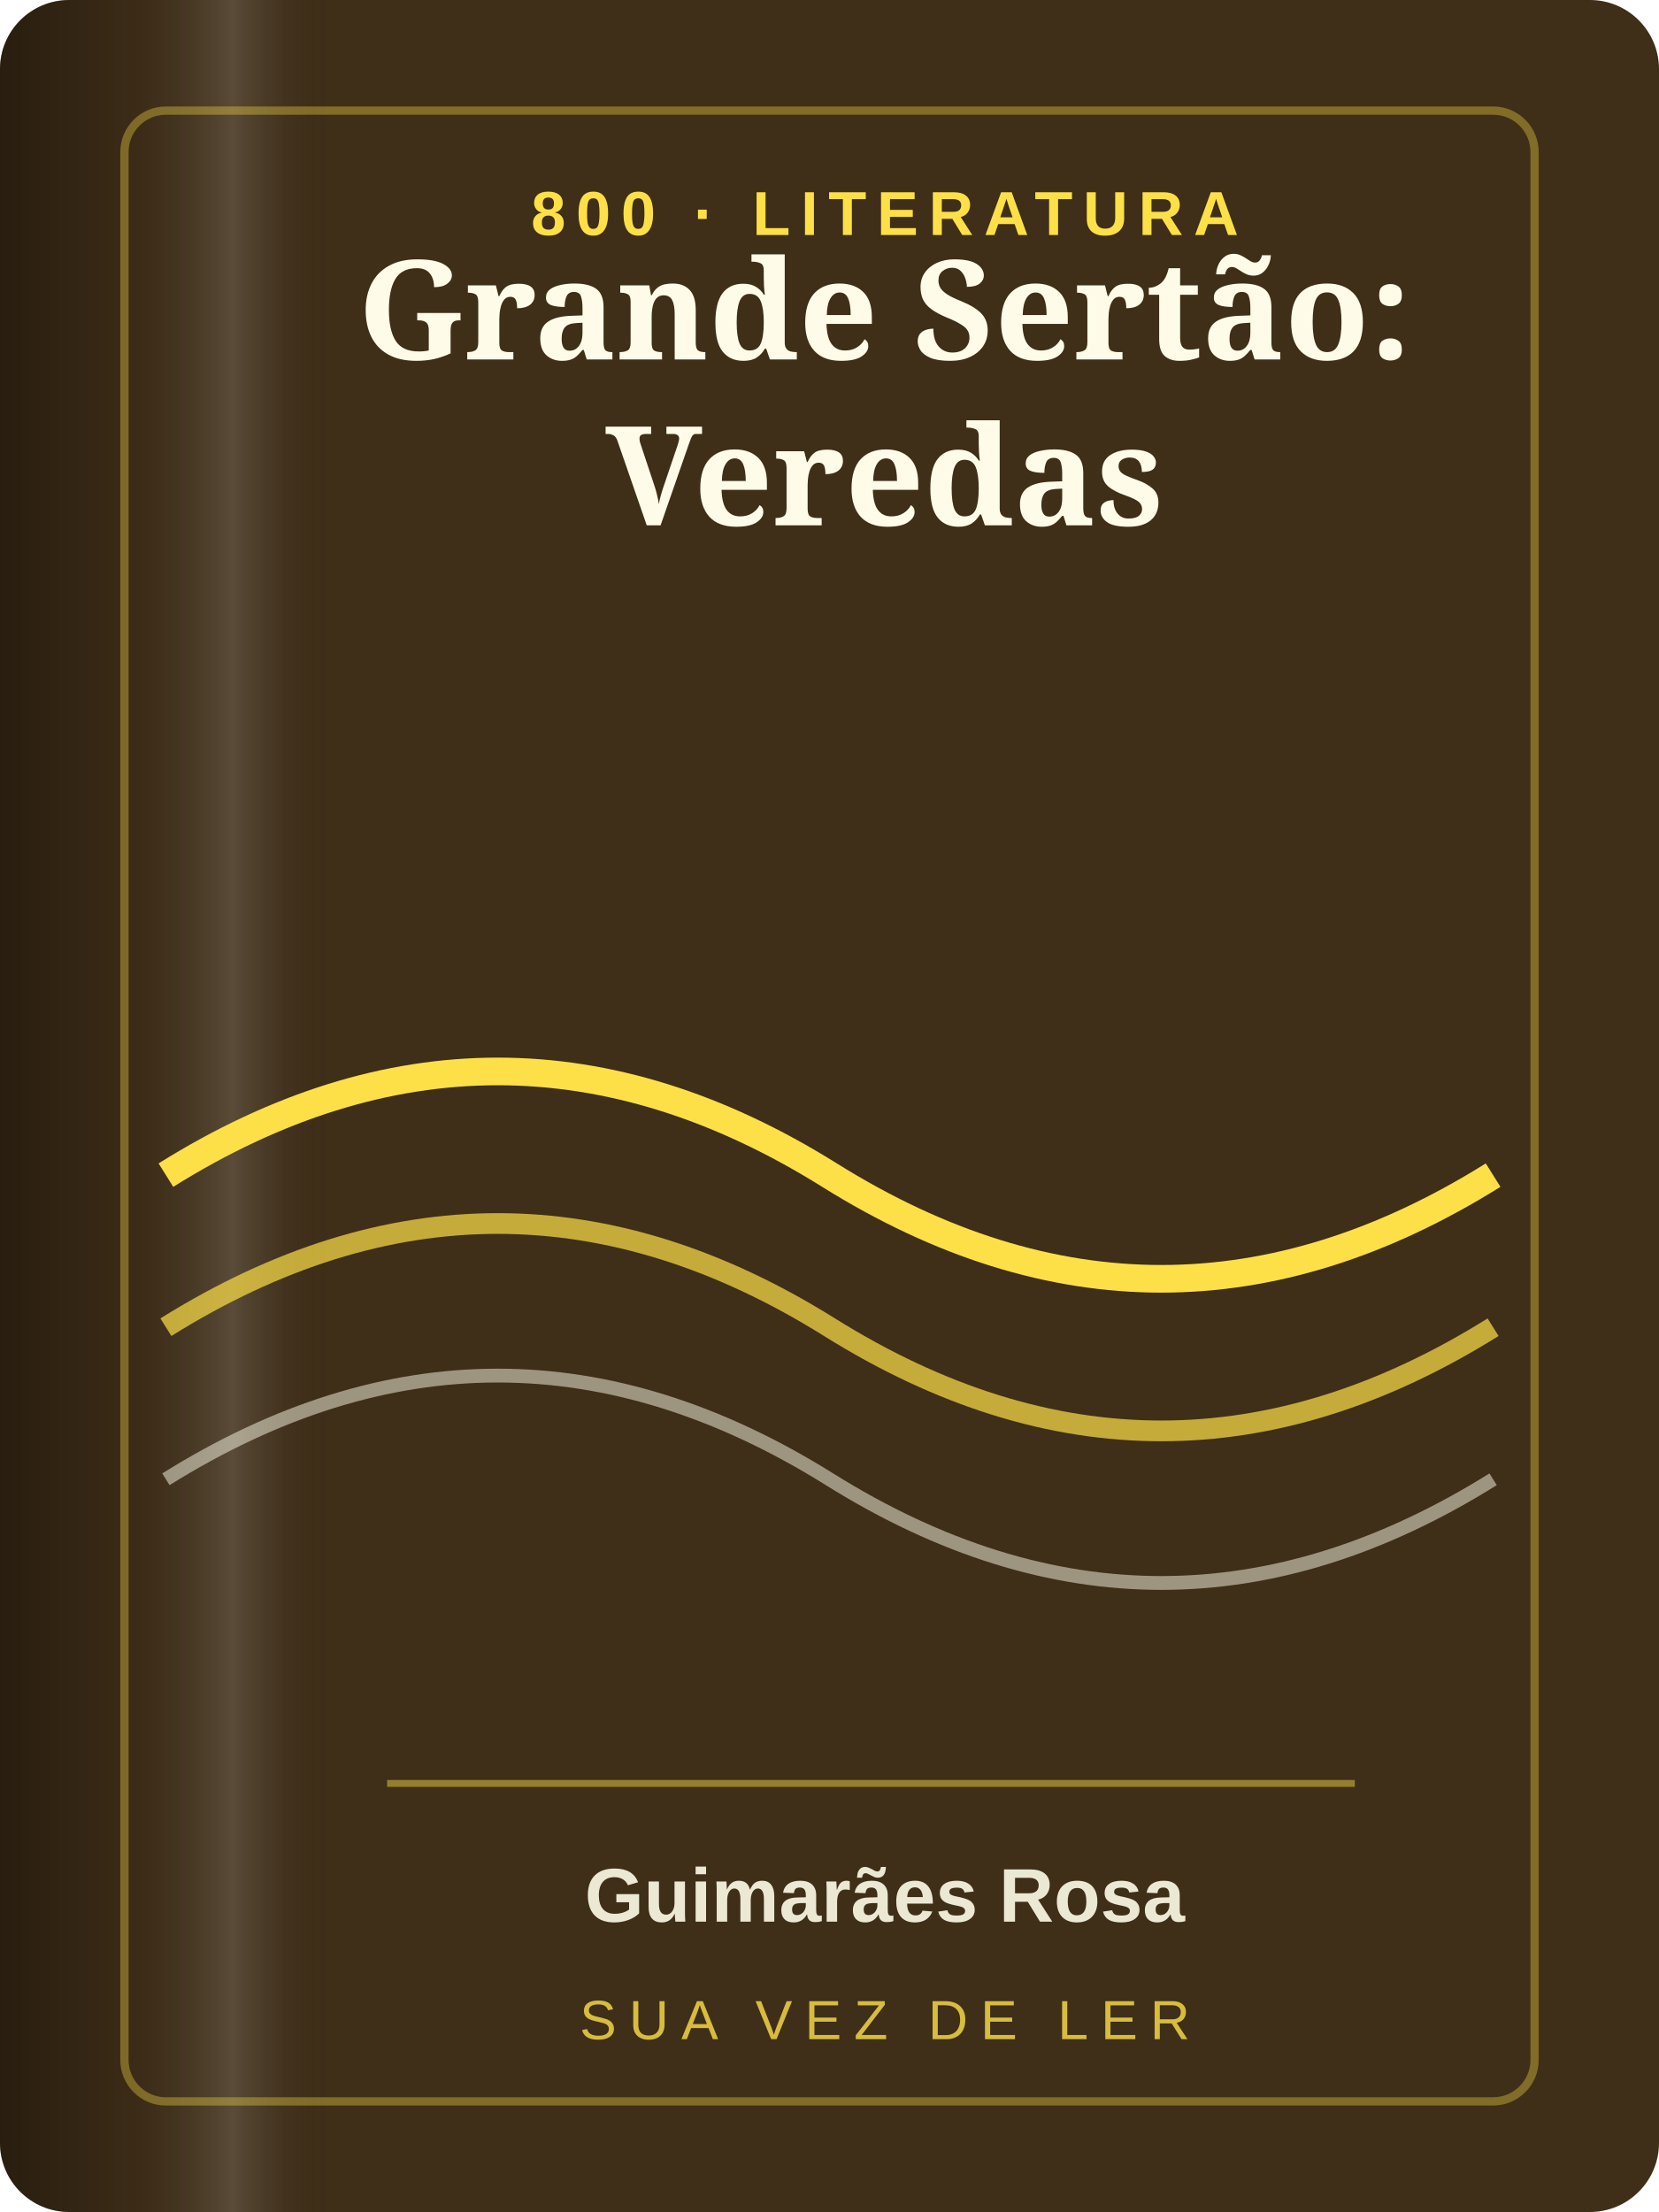
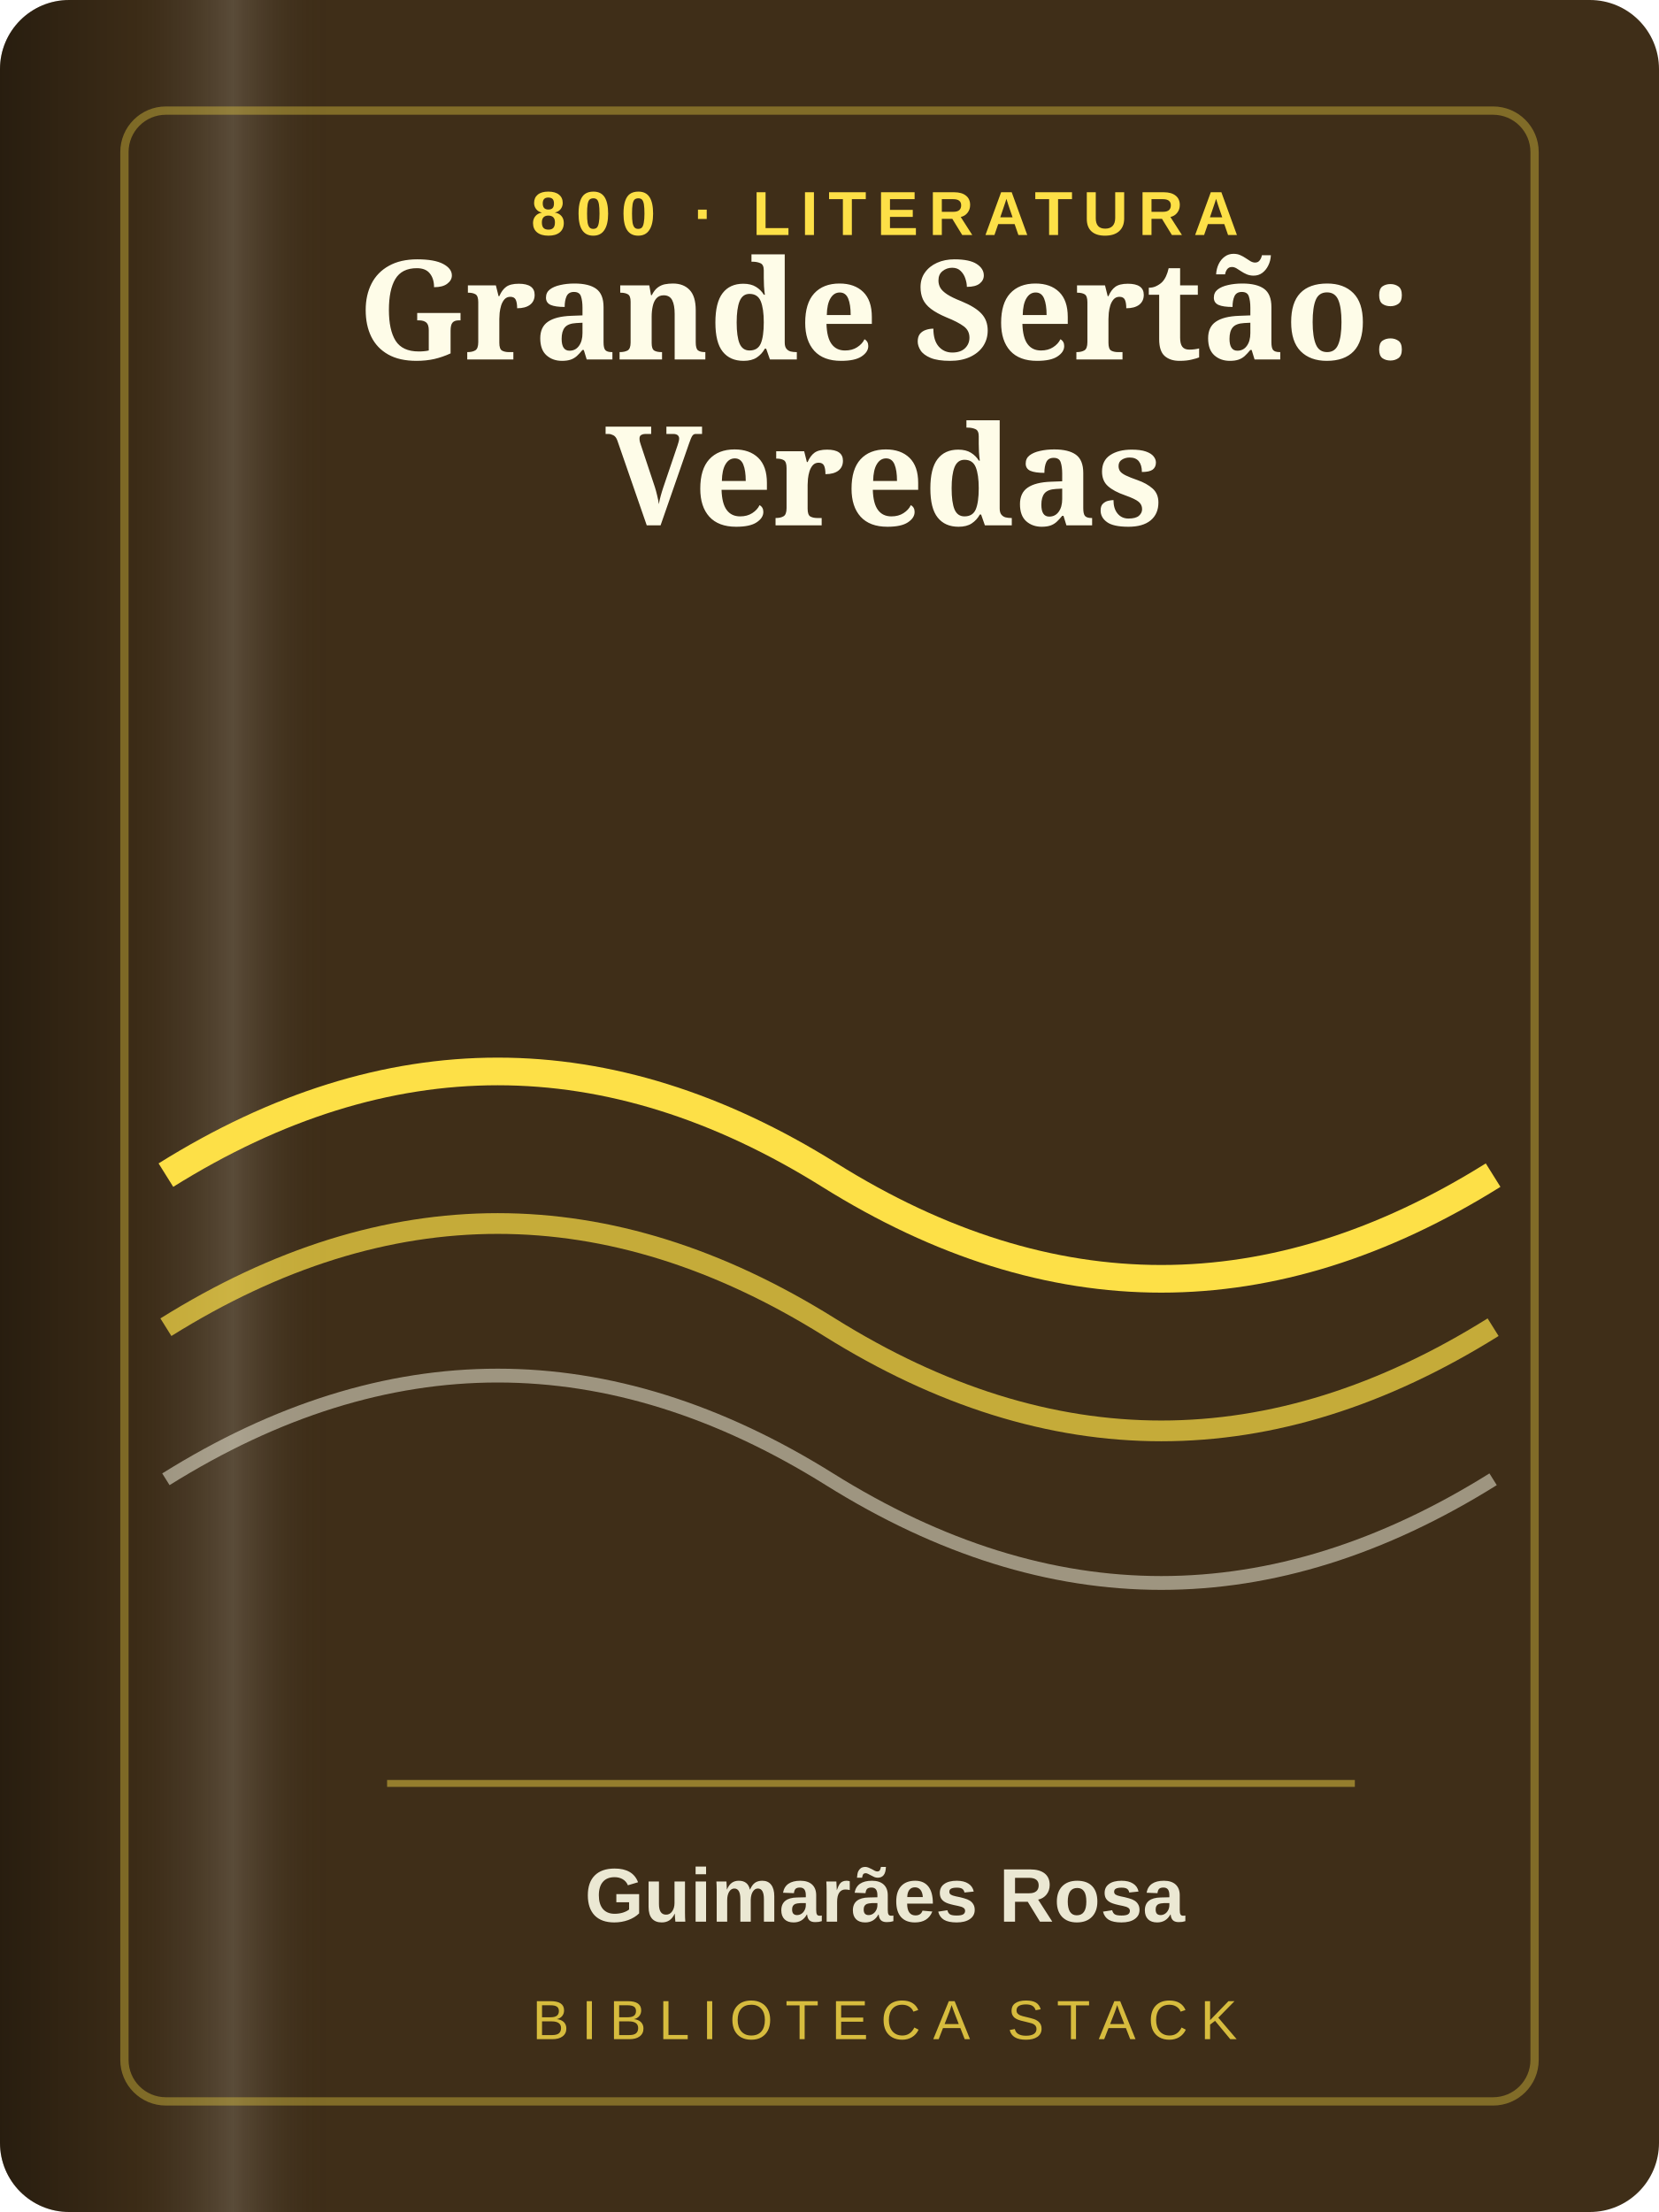
<svg xmlns="http://www.w3.org/2000/svg" viewBox="0 0 240 320" width="240" height="320">
  <defs>
    <linearGradient id="spine4" x1="0" y1="0" x2="1" y2="0">
      <stop offset="0%" stop-color="#000000" stop-opacity="0.36" />
      <stop offset="8%" stop-color="#000000" stop-opacity="0.06" />
      <stop offset="14%" stop-color="#FFFFFF" stop-opacity="0.14" />
      <stop offset="20%" stop-color="#000000" stop-opacity="0" />
    </linearGradient>
  </defs>
  <rect width="240" height="320" rx="10" fill="#3F2E18" />
  <rect width="240" height="320" rx="10" fill="url(#spine4)" />
  <rect x="18" y="16" width="204" height="288" rx="6" fill="none" stroke="#FDE047" stroke-opacity="0.35" stroke-width="1.2" />
  <text x="128" y="34" text-anchor="middle" font-family="Arial, sans-serif" font-size="9" font-weight="700" letter-spacing="1.5" fill="#FDE047">800 · LITERATURA</text>
  <text x="128" y="52" text-anchor="middle" font-family="Georgia, serif" font-weight="700" font-size="20" fill="#FEFCE8">Grande Sertão:</text>
  <text x="128" y="76" text-anchor="middle" font-family="Georgia, serif" font-weight="700" font-size="20" fill="#FEFCE8">Veredas</text>
  <path d="M24 170 Q72 140 120 170 T216 170" fill="none" stroke="#FDE047" stroke-width="4" />
  <path d="M24 192 Q72 162 120 192 T216 192" fill="none" stroke="#FDE047" stroke-width="3" opacity="0.7" />
  <path d="M24 214 Q72 184 120 214 T216 214" fill="none" stroke="#FEFCE8" stroke-width="2" opacity="0.5" />
  <line x1="56" y1="258" x2="196" y2="258" stroke="#FDE047" stroke-opacity="0.45" stroke-width="1" />
  <text x="128" y="278" text-anchor="middle" font-family="Arial, sans-serif" font-size="11" font-weight="600" fill="#FEFCE8" opacity="0.9">Guimarães Rosa</text>
-   <text x="128" y="295" text-anchor="middle" font-family="Arial, sans-serif" font-size="8" letter-spacing="1.8" fill="#FDE047" opacity="0.8">SUA VEZ DE LER</text>
+   <text x="128" y="295" text-anchor="middle" font-family="Arial, sans-serif" font-size="8" letter-spacing="1.8" fill="#FDE047" opacity="0.8">BIBLIOTECA STACK</text>
</svg>
